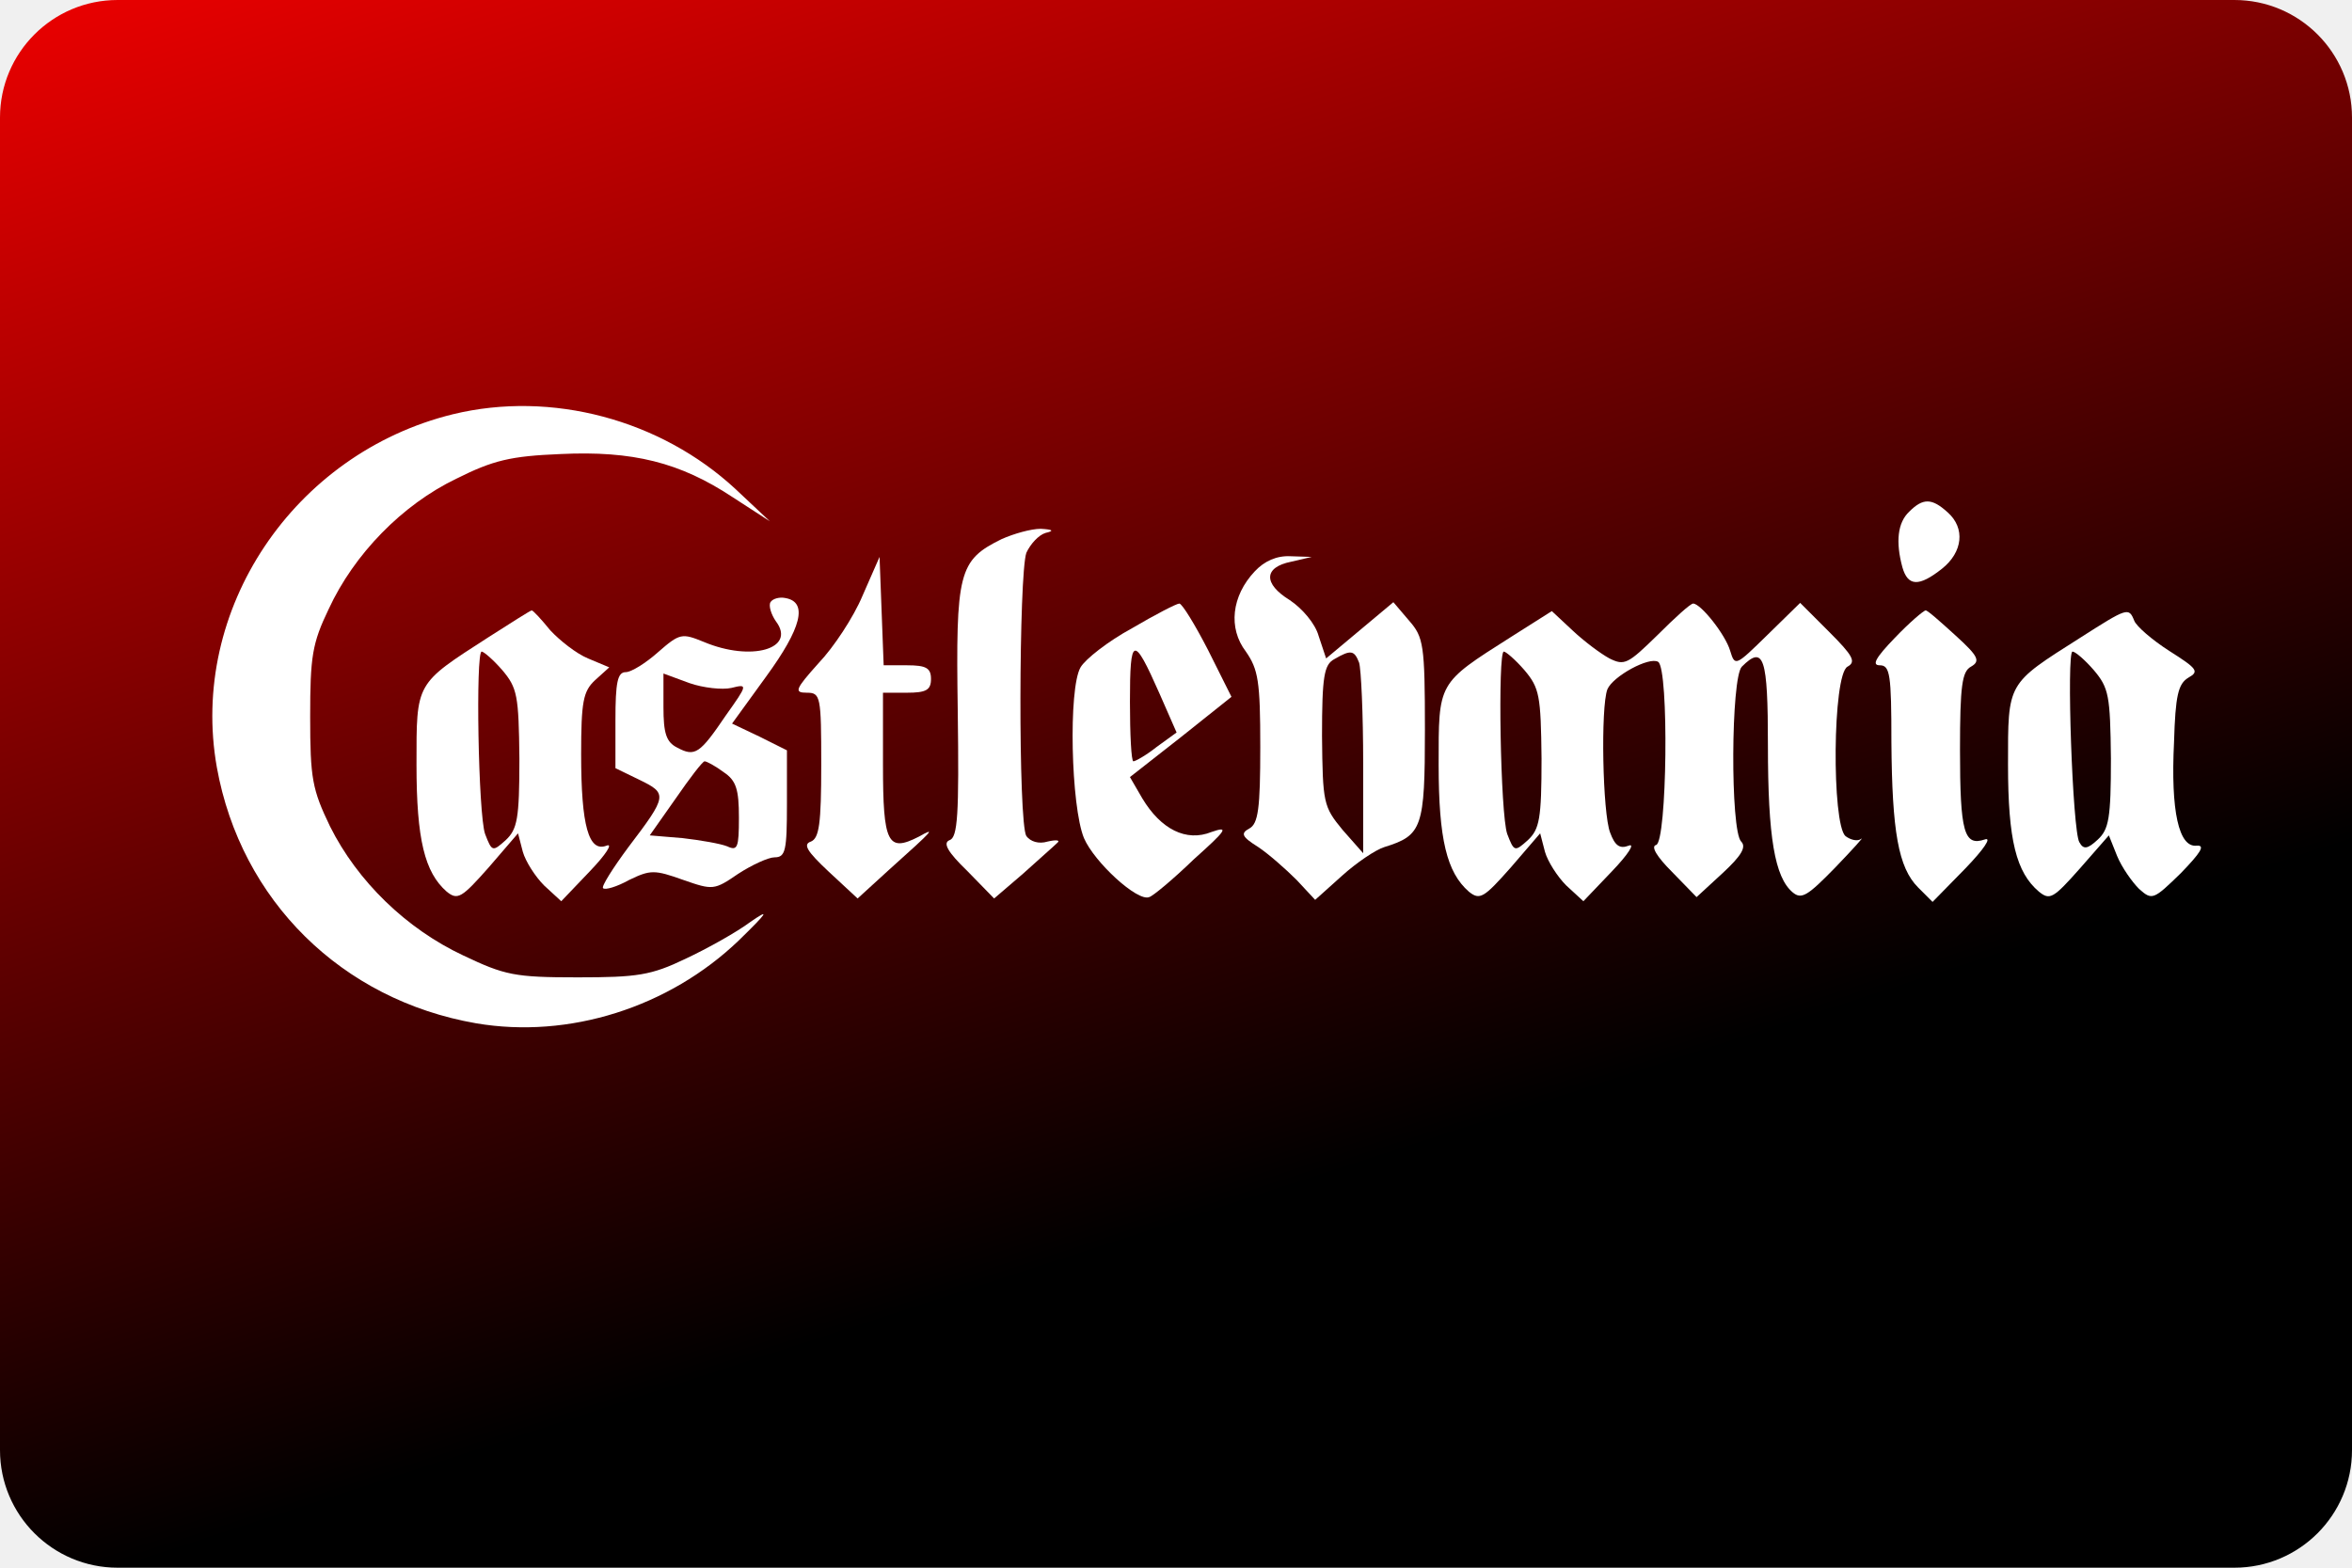
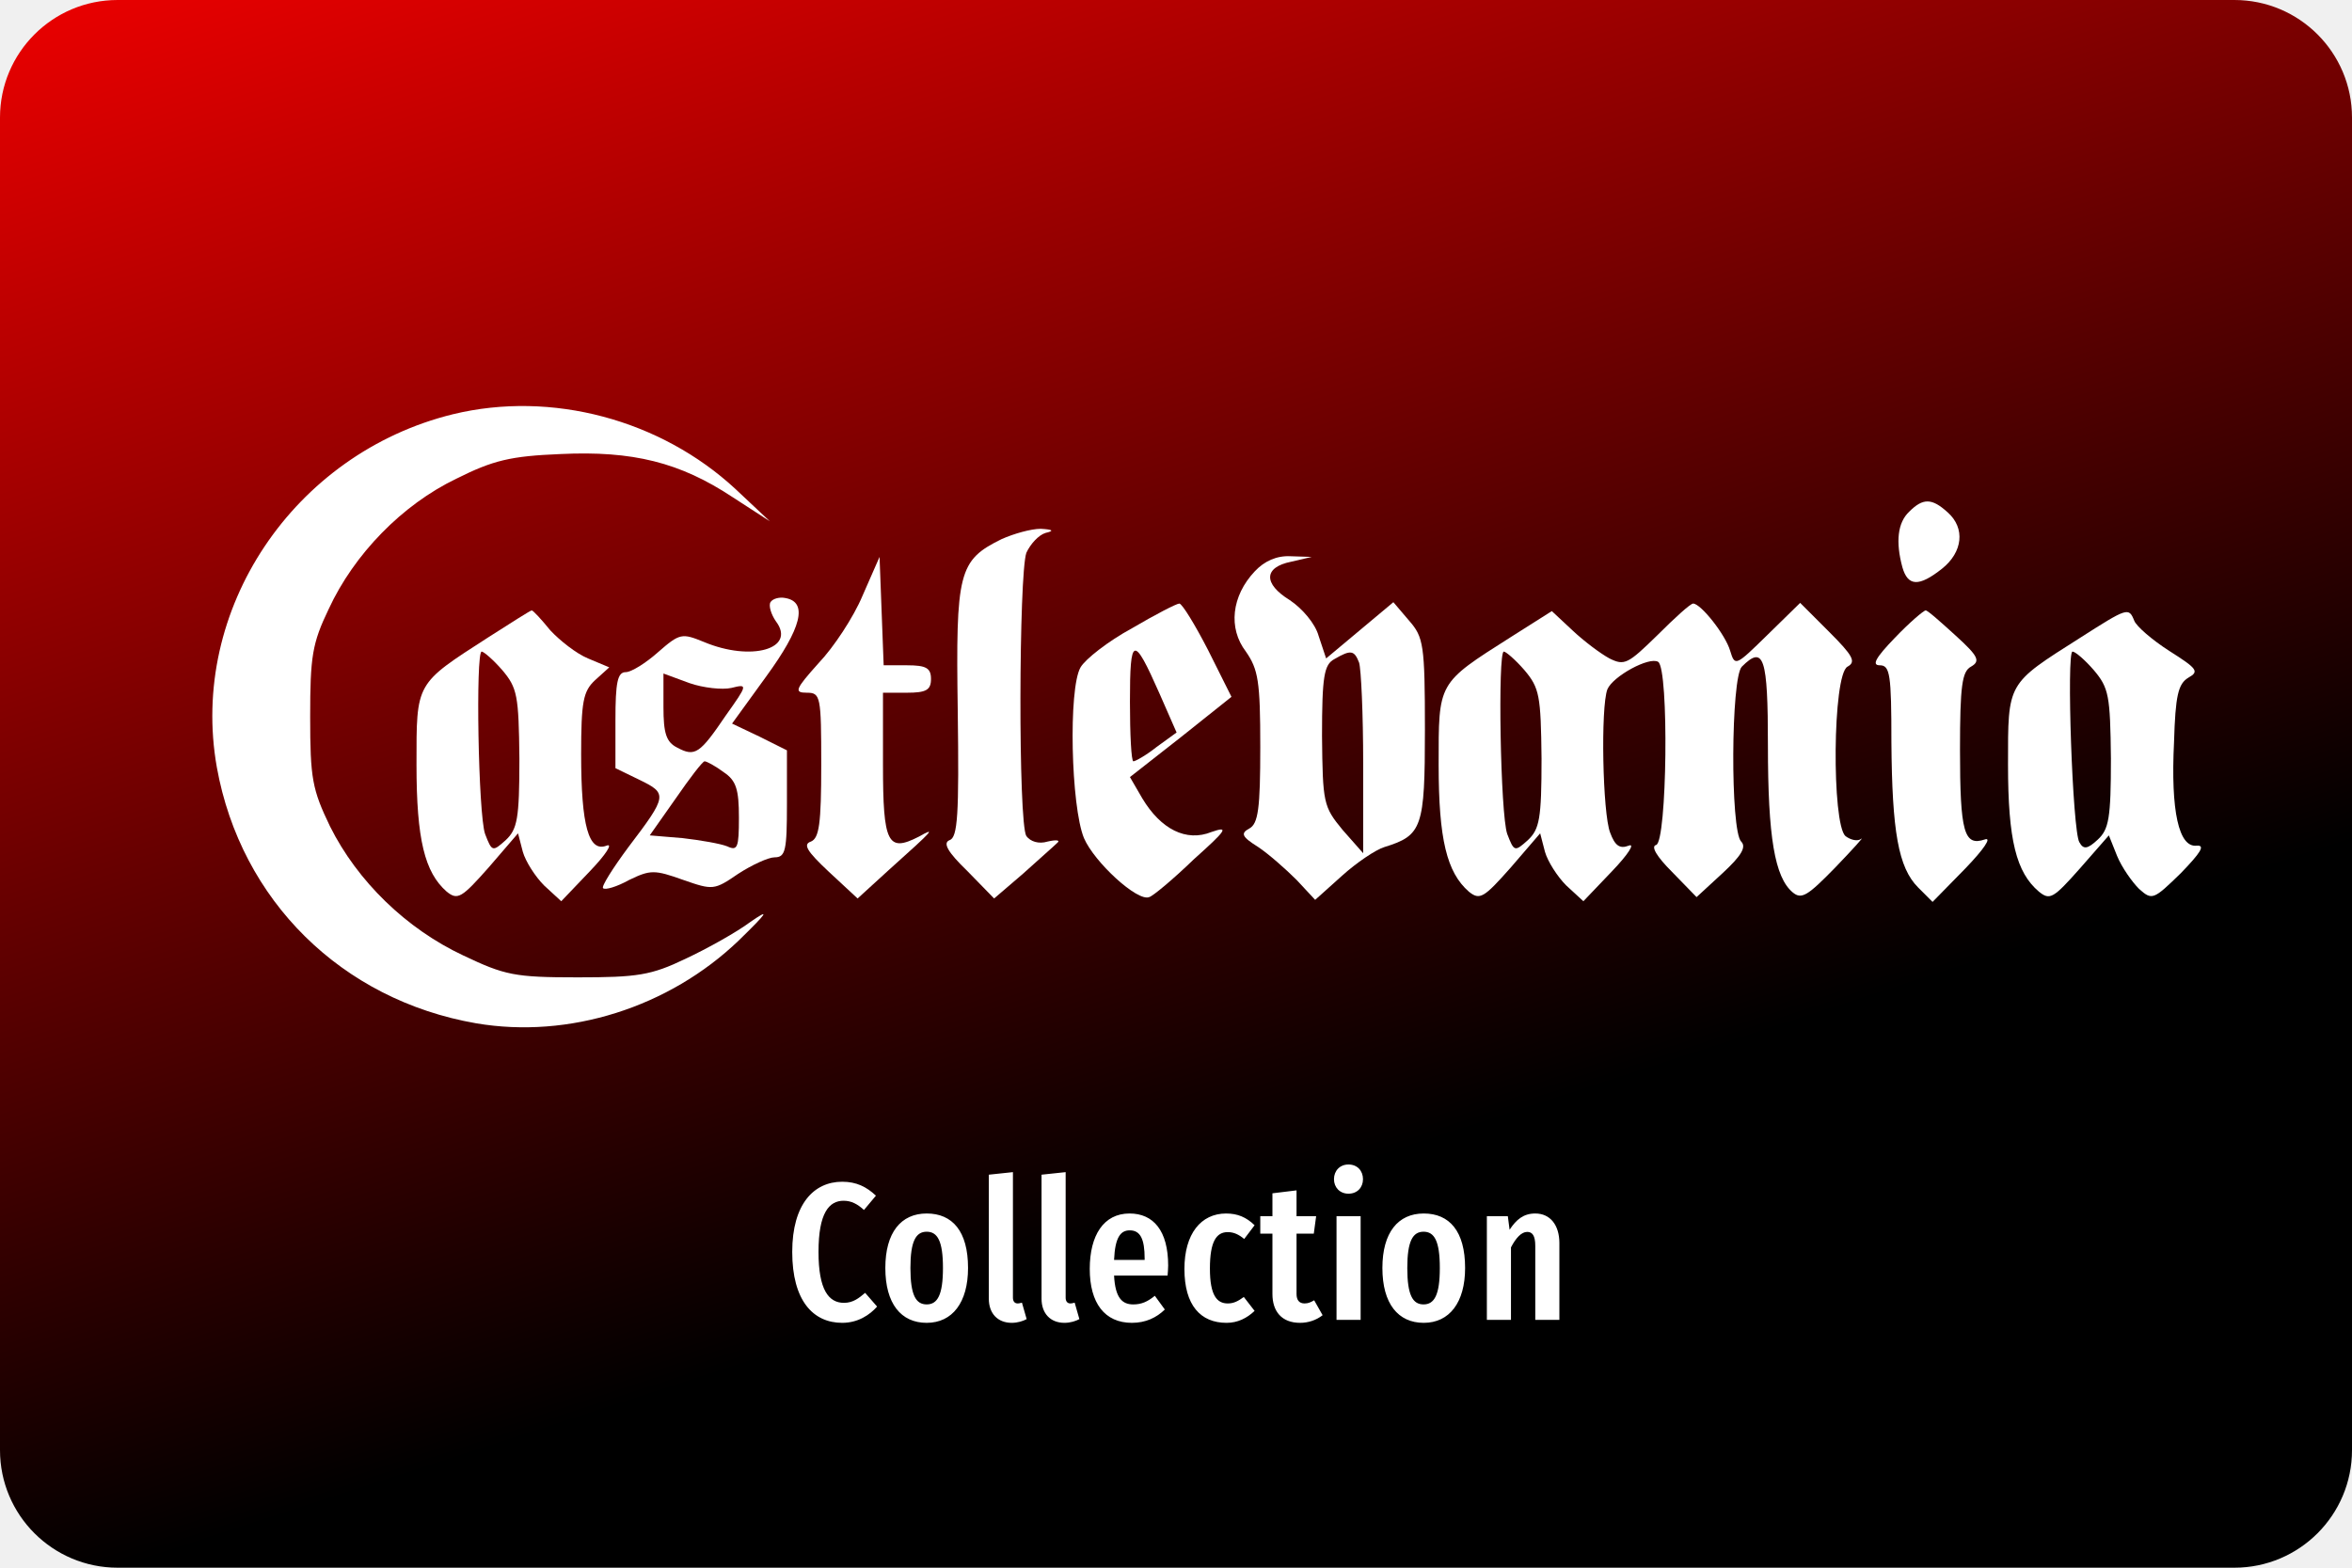
<svg xmlns="http://www.w3.org/2000/svg" width="480" height="320" version="1.1" viewBox="0 0 480 320" xml:space="preserve">
  <defs>
    <linearGradient id="a" x1="240" x2="135.4" y1="250" y2="-70.55" gradientUnits="userSpaceOnUse">
      <stop stop-color="#000000" offset="0" />
      <stop stop-color="#FF0000" offset="1" />
    </linearGradient>
  </defs>
  <rect id="b" width="480" height="320" ry="24" fill="url(#a)" />
+   <path d="m275.2 237.7c-1.76 0-2.959 1.28-2.959 3 0 1.68 1.199 2.959 2.959 2.959 1.8 0 2.961-1.279 2.961-2.959 0-1.72-1.161-3-2.961-3zm-68.48 1.559-4.92 0.521v25.32c0 3 1.8 4.92 4.68 4.92 1.2 0 2.321-0.36 3.041-0.76l-0.961-3.359c-0.2 0.04-0.519 0.16-0.879 0.16-0.64 0-0.961-0.48-0.961-1.16zm10.76 0-4.92 0.521v25.32c0 3 1.802 4.92 4.682 4.92 1.2 0 2.319-0.36 3.039-0.76l-0.961-3.359c-0.2 0.04-0.519 0.16-0.879 0.16-0.64 0-0.961-0.48-0.961-1.16zm-45.6 1.961c-5.76 0-10.2 4.52-10.2 14.32 0 9.92 4.239 14.48 10.2 14.48 3.2 0 5.601-1.598 7.121-3.318l-2.441-2.801c-1.24 1.04-2.438 2.039-4.318 2.039-3.12 0-5.201-2.638-5.201-10.4 0-7.96 2.161-10.44 5.121-10.44 1.6 0 2.838 0.681 4.158 1.881l2.441-2.92c-1.92-1.8-3.961-2.84-6.881-2.84zm92.72 1.76-4.92 0.6v4.68h-2.48v3.561h2.48v12.32c0 3.48 1.839 5.879 5.639 5.879 1.64 0 3.282-0.519 4.602-1.559l-1.721-3.041c-0.72 0.4-1.199 0.641-1.959 0.641-1.12 0-1.641-0.72-1.641-1.92v-12.32h3.52l0.48-3.561h-4zm-75.48 4.721c-5.24 0-8.439 3.879-8.439 11.12 0 7.28 3.199 11.2 8.439 11.2s8.439-4.159 8.439-11.2c0-7.52-3.199-11.12-8.439-11.12zm41.4 0c-5.28 0-8.121 4.438-8.121 11.32 0 6.96 3.042 11 8.602 11 2.84 0 5.039-1.079 6.719-2.719l-2.039-2.801c-1.48 1.2-2.72 1.76-4.4 1.76-2.2 0-3.68-1.239-3.92-5.879h10.92c0.04-0.56 0.119-1.361 0.119-2.041 0-7.12-2.999-10.64-7.879-10.64zm19.72 0c-5.16 0-8.521 4.158-8.521 11.32 0 7.4 3.28 11 8.6 11 2.28 0 4.161-0.959 5.721-2.439l-2.199-2.84c-1.16 0.84-2.041 1.32-3.281 1.32-2.16 0-3.639-1.561-3.639-7.121 0-5.6 1.359-7.439 3.639-7.439 1.24 0 2.241 0.48 3.361 1.4l2.119-2.801c-1.68-1.64-3.479-2.398-5.799-2.398zm40.32 0c-5.24 0-8.439 3.879-8.439 11.12 0 7.28 3.199 11.2 8.439 11.2s8.441-4.159 8.441-11.2c0-7.52-3.201-11.12-8.441-11.12zm22.76 0c-2.4 0-3.878 1.238-5.238 3.318l-0.361-2.76h-4.279v21.16h4.92v-14.8c1-1.92 2.12-3.16 3.32-3.16 1.04 0 1.639 0.76 1.639 2.84v15.12h4.92v-15.68c0-3.68-1.88-6.039-4.92-6.039zm-40.56 0.559v21.16h4.92v-21.16zm-42.2 2.881c2.16 0 3.041 1.76 3.041 5.76v0.279h-6.24c0.2-4.68 1.359-6.039 3.199-6.039zm-41.44 0.279c2.2 0 3.32 1.88 3.32 7.4s-1.12 7.439-3.32 7.439-3.32-1.879-3.32-7.439c0-5.48 1.12-7.4 3.32-7.4zm101.4 0c2.2 0 3.32 1.88 3.32 7.4s-1.12 7.439-3.32 7.439-3.318-1.879-3.318-7.439c0-5.48 1.118-7.4 3.318-7.4z" fill="#fff" />
  <g transform="translate(43,210) scale(0.14,-0.14)" fill="white" stroke="none">
    <path d="M353 896 c-232 -57 -385 -285 -344 -515 35 -194 182 -339 378 -373 135 -23 281 23 383 121 42 41 46 47 17 27 -20 -15 -63 -39 -95 -54 -50 -24 -70 -27 -157 -27 -92 0 -106 3 -167 32 -83 39 -154 108 -194 188 -26 54 -29 70 -29 160 0 88 3 107 27 157 37 80 107 152 186 190 54 27 79 33 152 36 105 5 174 -12 251 -63 l54 -35 -50 47 c-109 101 -268 144 -412 109z" />
    <path d="M2476 754 c-17 -16 -20 -44 -10 -81 8 -28 24 -29 58 -2 30 24 34 59 8 82 -23 21 -36 21 -56 1z" />
    <path d="M1153 714 c-63 -31 -67 -48 -64 -251 2 -151 0 -184 -12 -188 -10 -4 -3 -17 26 -45 l39 -40 42 36 c22 20 45 40 50 45 5 4 -1 5 -14 2 -13 -4 -25 0 -31 8 -12 19 -11 381 0 413 6 13 18 26 28 29 13 3 11 5 -7 6 -14 0 -39 -7 -57 -15z" />
    <path d="M950 631 c-13 -31 -42 -75 -64 -98 -34 -38 -36 -43 -17 -43 20 0 21 -5 21 -105 0 -86 -3 -107 -15 -112 -12 -4 -6 -14 26 -44 l42 -39 46 42 c67 60 68 62 43 48 -45 -23 -52 -10 -52 105 l0 105 35 0 c28 0 35 4 35 20 0 16 -7 20 -35 20 l-34 0 -3 79 -3 79 -25 -57z" />
    <path d="M1522 667 c-34 -36 -39 -83 -13 -117 18 -26 21 -43 21 -139 0 -90 -3 -112 -16 -119 -13 -7 -11 -12 13 -27 15 -10 40 -32 56 -48 l27 -29 39 35 c21 19 49 38 62 42 55 17 59 28 59 171 0 124 -2 135 -23 159 l-23 27 -49 -41 -49 -41 -11 33 c-5 18 -24 40 -42 52 -39 24 -38 48 2 56 l30 7 -31 1 c-20 1 -38 -7 -52 -22z m152 -133 c3 -9 6 -75 6 -147 l0 -131 -30 34 c-28 34 -29 39 -30 137 0 87 3 104 18 112 24 14 29 13 36 -5z" />
    <path d="M816 622 c-3 -5 1 -18 8 -28 30 -40 -36 -59 -105 -30 -32 13 -35 13 -67 -15 -18 -16 -39 -29 -47 -29 -12 0 -15 -15 -15 -70 l0 -70 35 -17 c41 -20 41 -23 -16 -98 -23 -31 -40 -58 -37 -60 3 -3 20 2 38 12 31 15 37 15 79 0 43 -15 45 -15 80 9 20 13 44 24 53 24 16 0 18 10 18 78 l0 78 -40 20 -40 19 50 69 c51 70 61 108 28 114 -9 2 -19 -1 -22 -6z m-57 -125 c24 6 24 5 -8 -40 -38 -56 -45 -61 -71 -47 -16 8 -20 21 -20 59 l0 49 38 -14 c20 -7 48 -10 61 -7z m-11 -123 c18 -12 22 -25 22 -66 0 -44 -2 -49 -17 -42 -10 4 -39 9 -65 12 l-48 4 38 54 c20 29 39 54 42 54 3 0 16 -7 28 -16z" />
    <path d="M1343 584 c-35 -19 -68 -45 -75 -57 -18 -31 -14 -203 5 -249 15 -35 78 -93 95 -86 5 1 35 26 65 55 48 43 52 49 26 40 -37 -15 -74 4 -101 49 l-18 31 74 58 74 59 -34 68 c-19 37 -38 68 -42 68 -4 0 -35 -16 -69 -36z m40 -95 l25 -57 -29 -21 c-15 -12 -31 -21 -34 -21 -3 0 -5 39 -5 87 0 96 5 98 43 12z" />
    <path d="M2109 574 c-43 -42 -48 -45 -70 -34 -13 7 -37 25 -54 41 l-30 28 -60 -38 c-107 -68 -105 -65 -105 -186 0 -109 12 -157 44 -185 16 -13 22 -9 61 35 l43 50 7 -27 c4 -14 18 -36 31 -49 l25 -23 42 44 c23 24 34 41 24 37 -13 -5 -20 0 -27 19 -11 28 -14 183 -4 209 8 19 61 48 74 40 16 -10 13 -263 -3 -267 -8 -2 1 -17 23 -39 l36 -37 38 35 c27 25 35 38 27 46 -16 16 -15 239 1 255 32 32 38 14 38 -115 0 -134 10 -192 36 -214 13 -11 22 -5 62 36 26 27 43 46 38 42 -5 -4 -15 -2 -23 4 -20 18 -19 235 3 247 13 7 8 16 -27 51 l-42 42 -48 -47 c-46 -45 -47 -46 -54 -23 -7 24 -43 69 -54 69 -4 0 -27 -21 -52 -46z m-194 -51 c22 -26 24 -37 25 -129 0 -88 -3 -103 -20 -119 -19 -17 -20 -17 -30 9 -10 28 -14 266 -5 266 3 0 17 -12 30 -27z" />
    <path d="M405 571 c-107 -69 -105 -65 -105 -186 0 -109 12 -157 44 -185 16 -13 22 -9 61 35 l43 50 7 -27 c4 -14 18 -36 31 -49 l25 -23 42 44 c23 24 34 41 24 37 -26 -10 -37 29 -37 133 0 77 3 92 20 108 l21 19 -31 13 c-17 7 -41 26 -55 41 -13 16 -25 29 -27 29 -2 0 -30 -18 -63 -39z m20 -48 c22 -26 24 -37 25 -129 0 -88 -3 -103 -20 -119 -19 -17 -20 -17 -30 9 -10 28 -14 266 -5 266 3 0 17 -12 30 -27z" />
    <path d="M2455 570 c-28 -29 -34 -40 -22 -40 15 0 17 -13 17 -112 1 -130 10 -183 39 -212 l21 -21 48 49 c27 28 39 46 28 42 -30 -10 -36 10 -36 131 0 93 3 114 16 121 14 8 11 15 -22 45 -22 20 -41 37 -44 37 -3 0 -24 -18 -45 -40z" />
    <path d="M2725 570 c-107 -68 -105 -64 -105 -185 0 -110 12 -157 45 -185 16 -13 21 -10 60 34 l42 48 12 -30 c7 -17 22 -38 32 -48 19 -17 21 -16 61 23 29 30 36 41 23 40 -26 -3 -38 50 -33 151 2 68 6 85 21 94 16 9 13 13 -28 39 -25 16 -48 36 -51 44 -8 20 -10 19 -79 -25z m20 -47 c22 -26 24 -37 25 -129 0 -87 -3 -103 -19 -118 -15 -14 -21 -15 -27 -4 -10 16 -19 278 -10 278 4 0 18 -12 31 -27z" />
  </g>
</svg>
